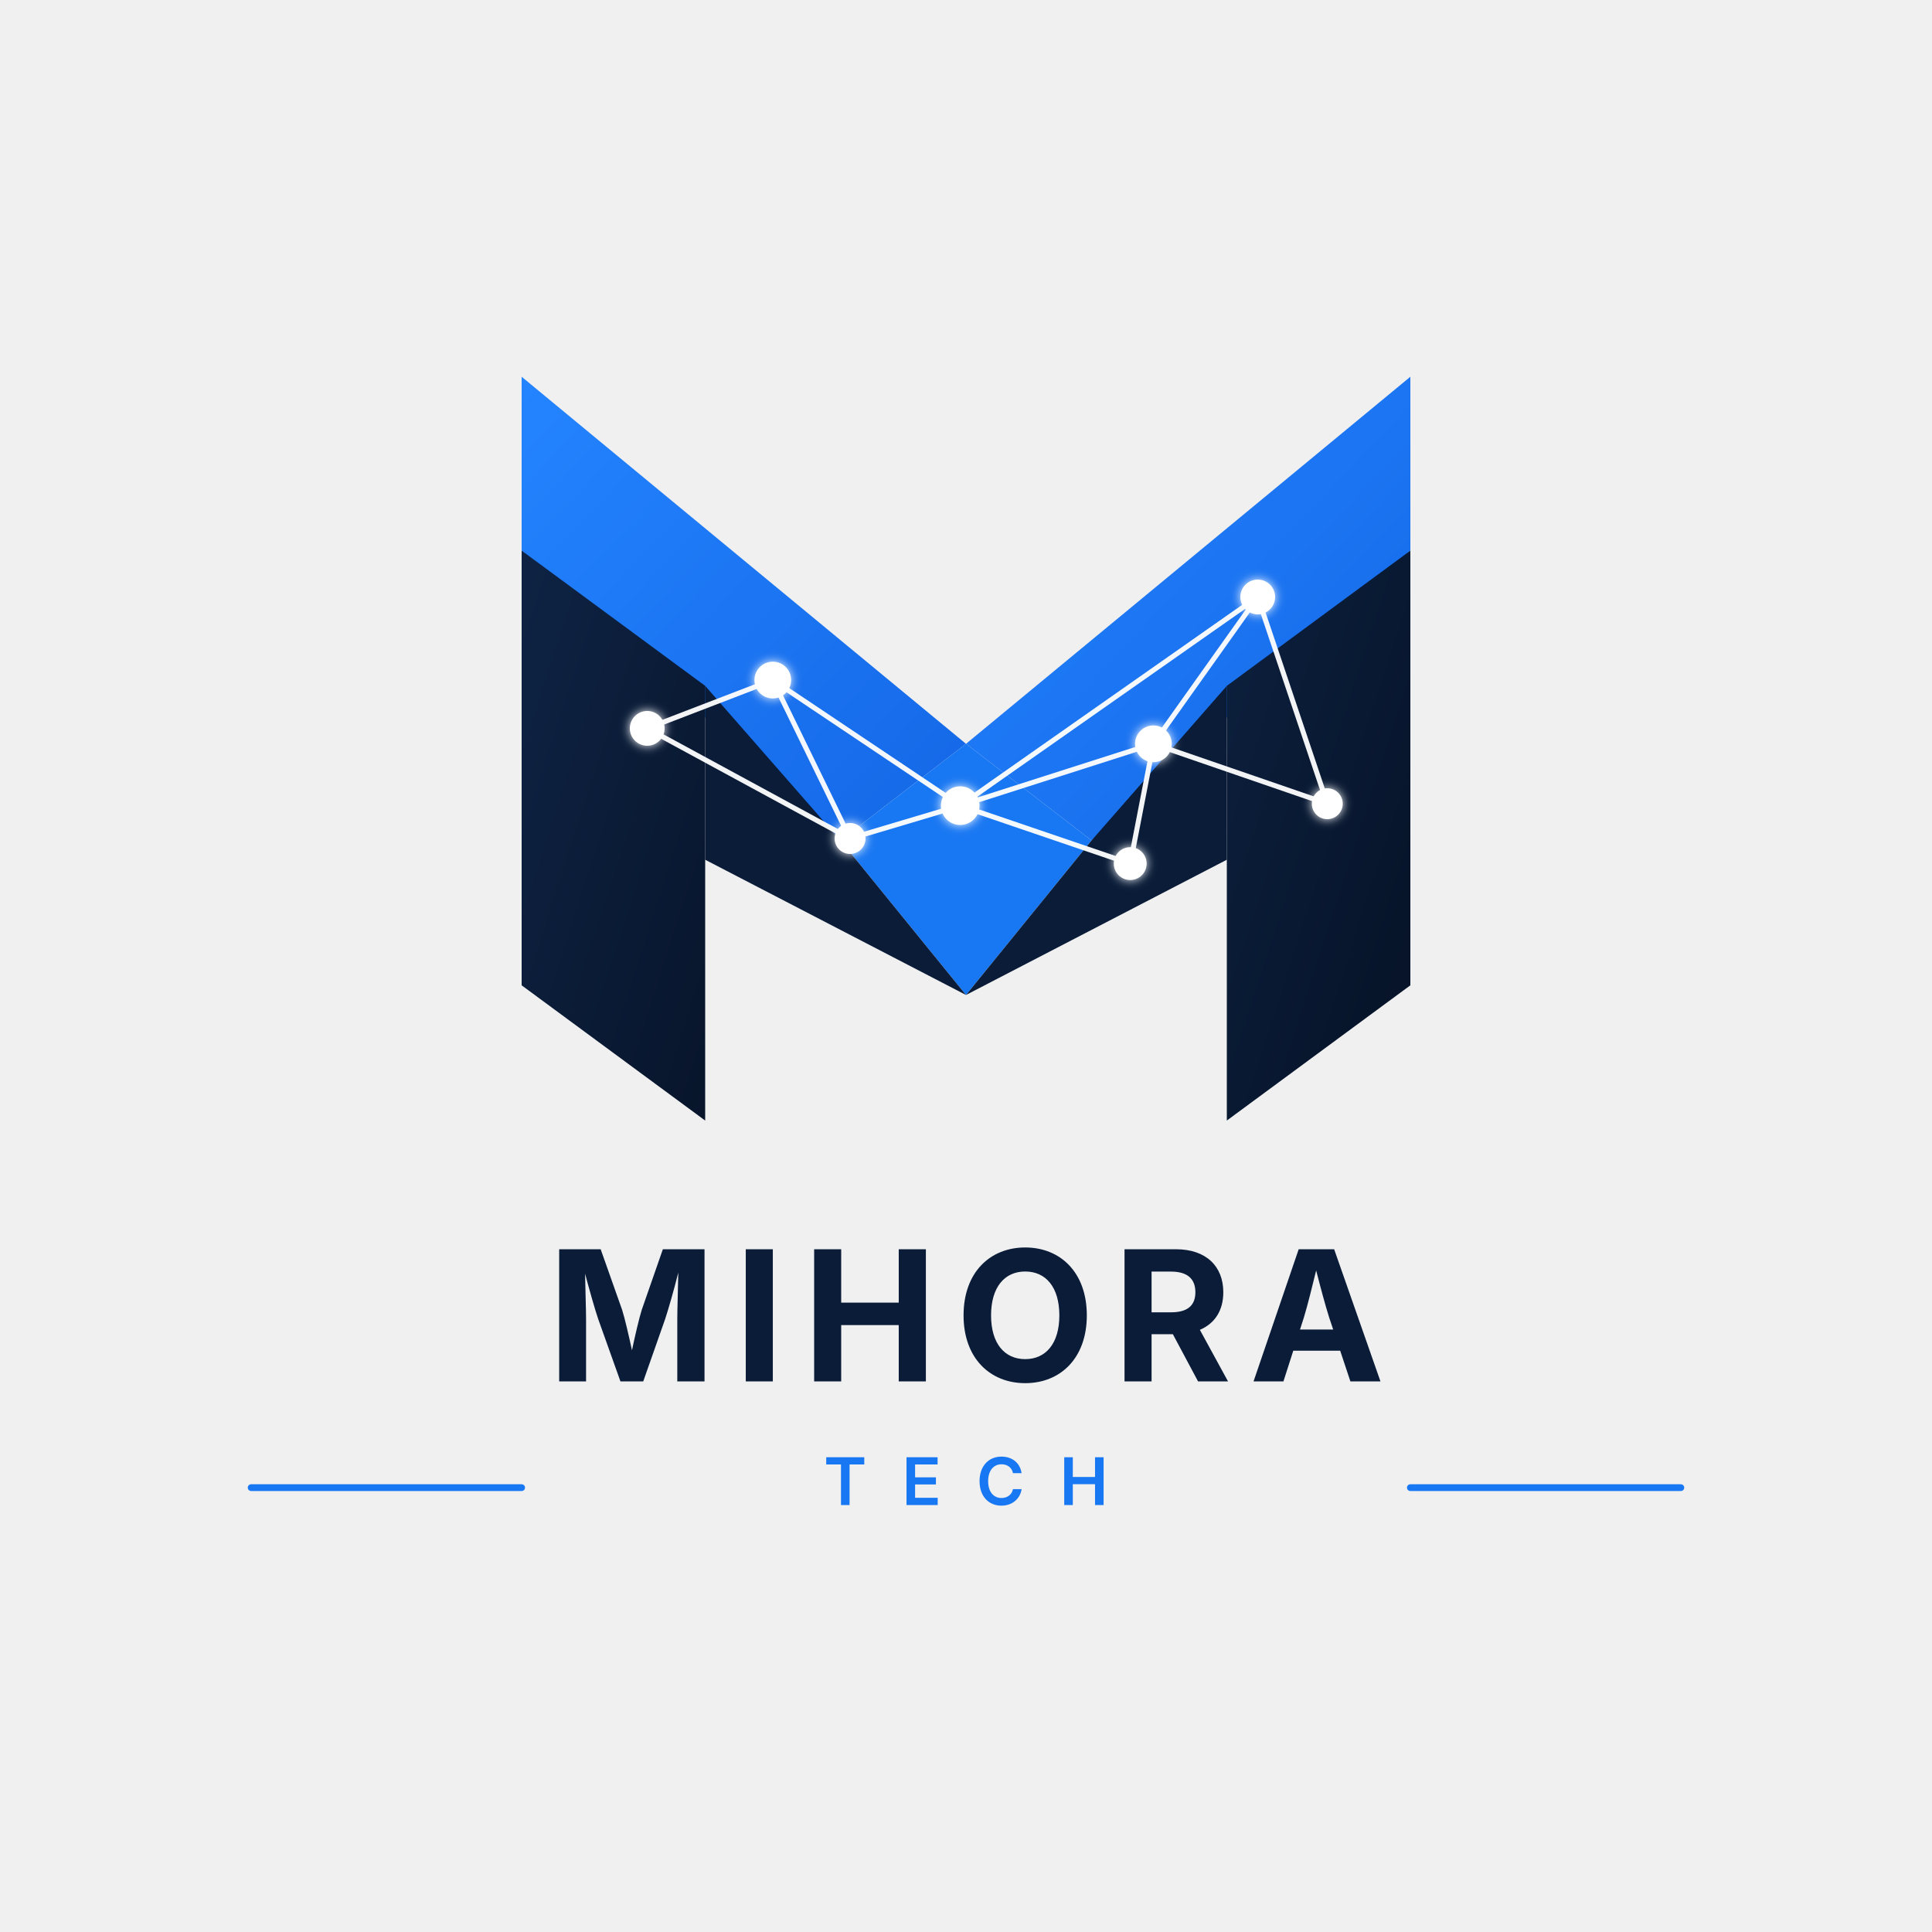
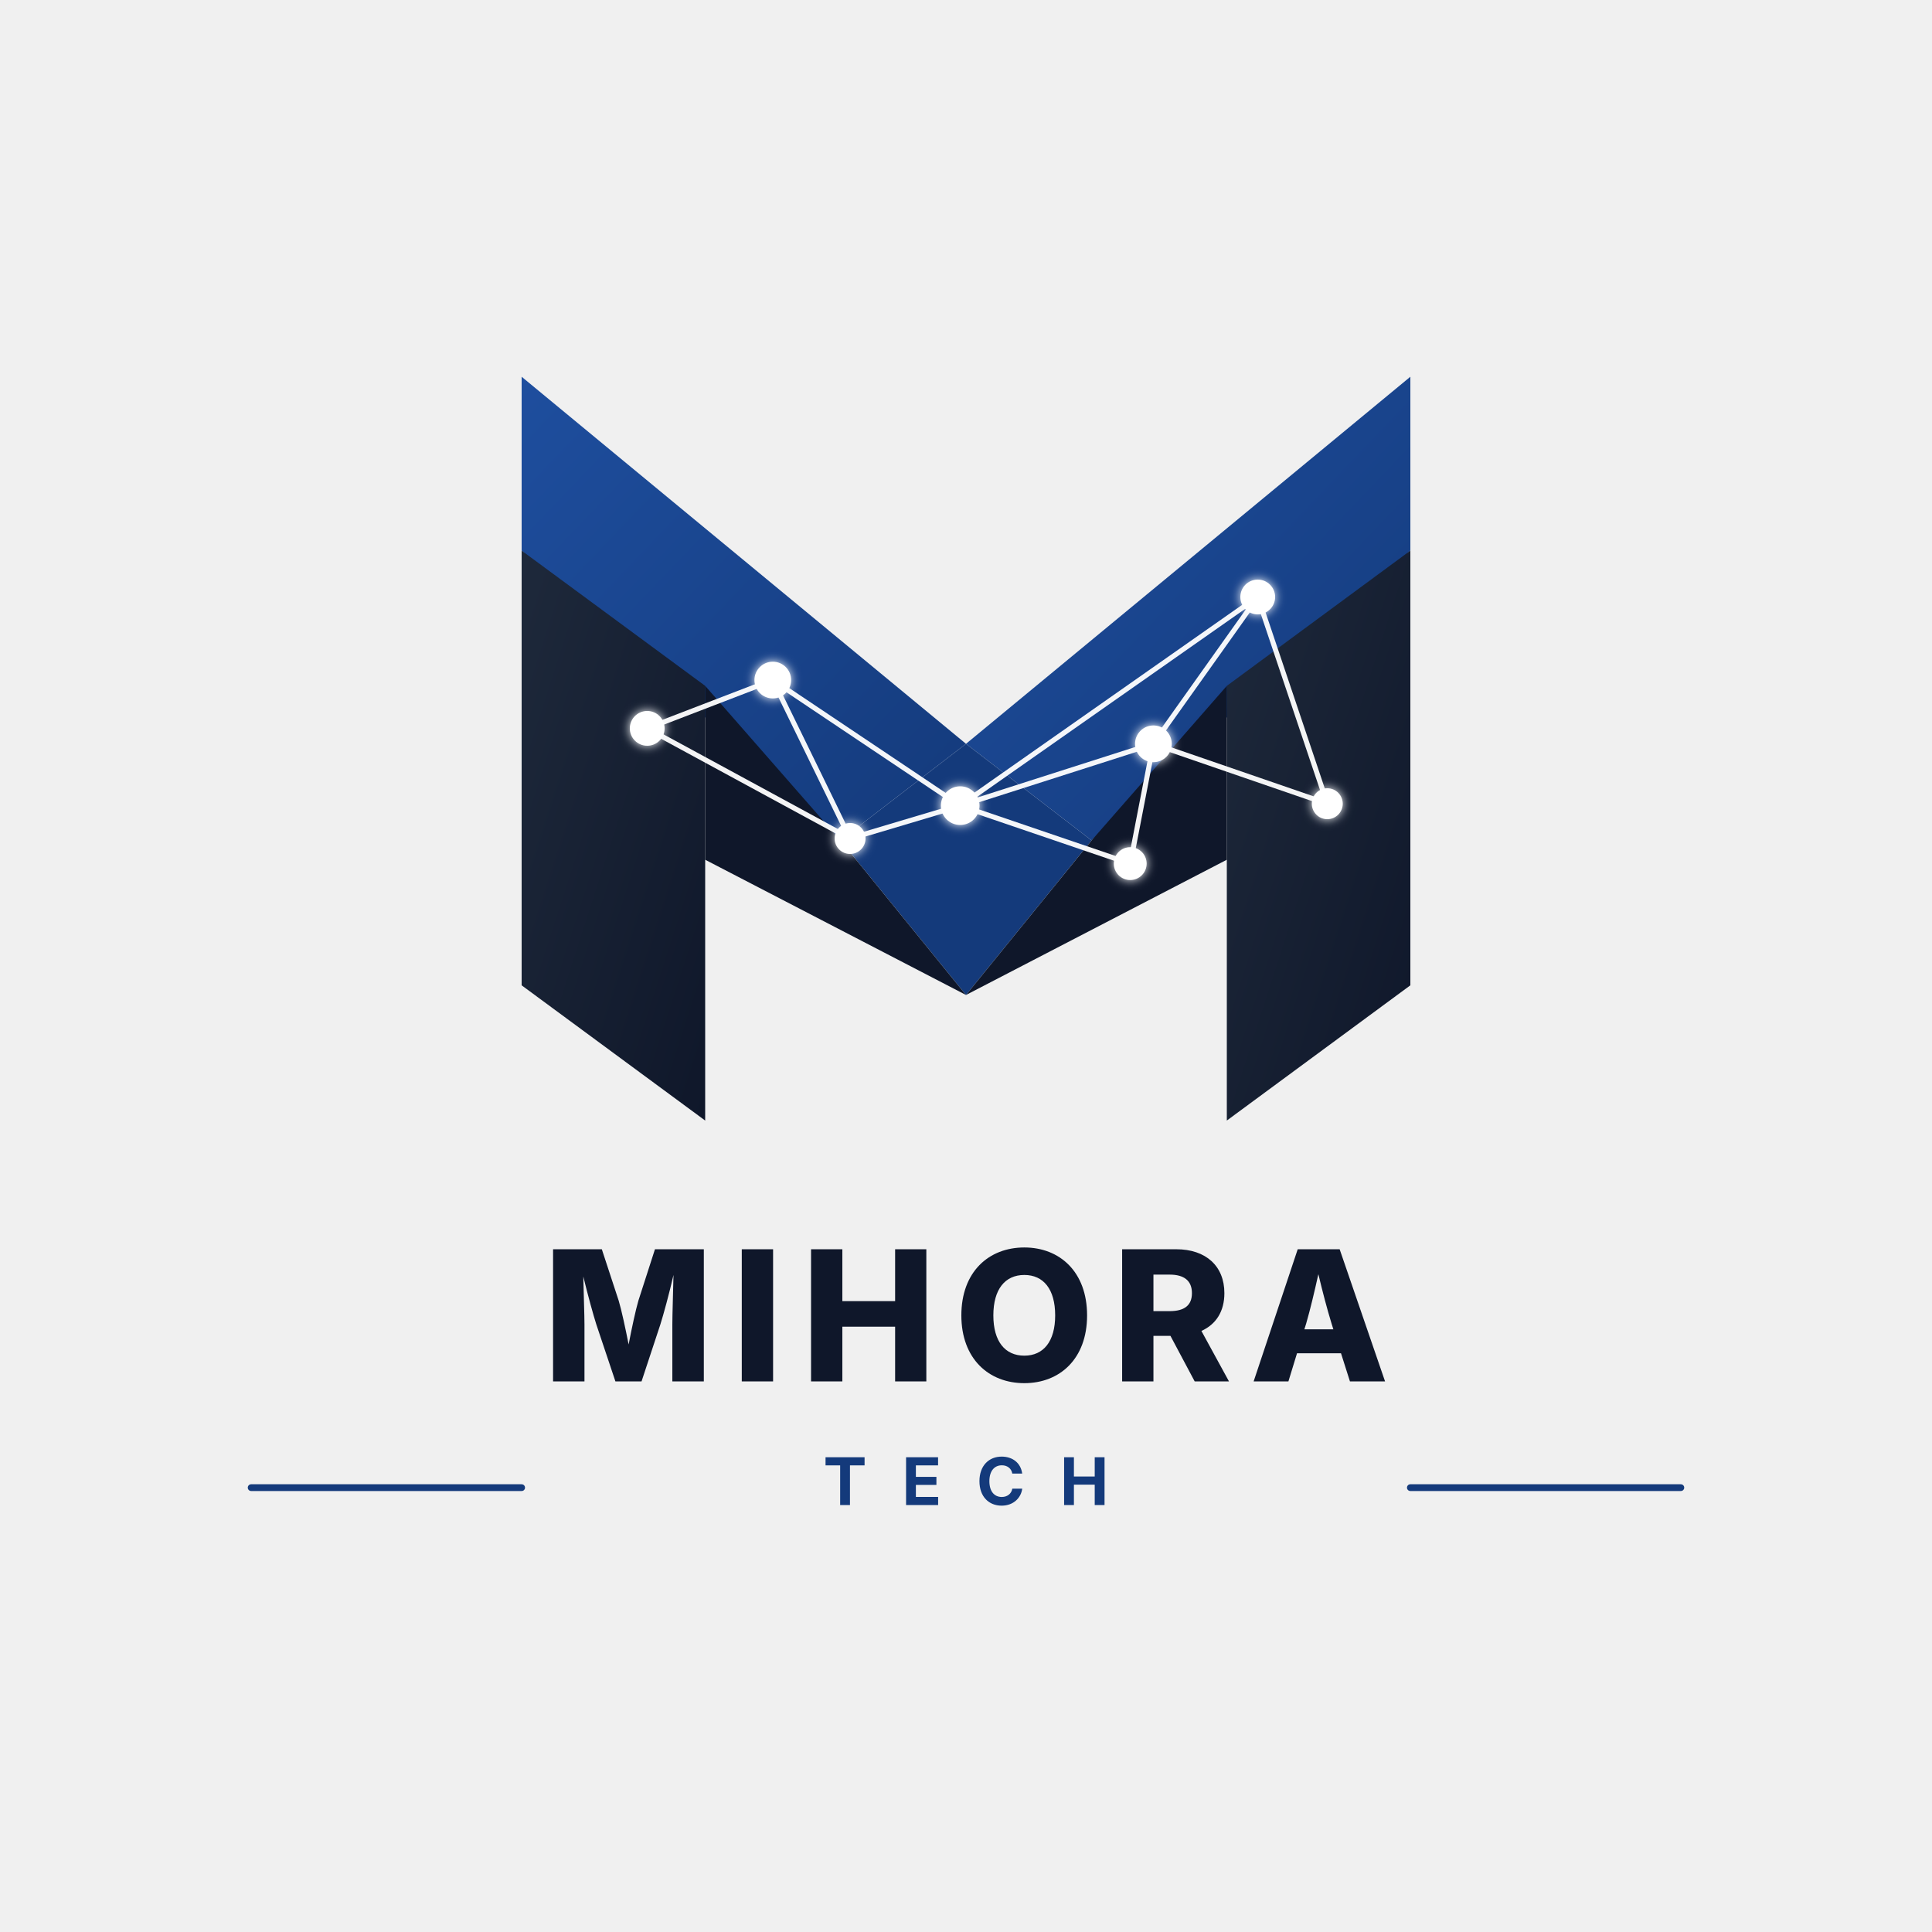
<svg xmlns="http://www.w3.org/2000/svg" viewBox="0 0 1000 1000" width="100%" height="100%">
  <defs>
    <filter id="softGlow" x="-20%" y="-20%" width="140%" height="140%">
      <feGaussianBlur stdDeviation="2.5" result="blur" />
      <feComposite in="SourceGraphic" in2="blur" operator="over" />
    </filter>
    <linearGradient id="electricBlue" x1="0%" y1="0%" x2="100%" y2="100%">
-       <stop offset="0%" stop-color="#2484FF" />
-       <stop offset="100%" stop-color="#1467E6" />
+       <stop offset="0%" stop-color="#1E4E9E" />
+       <stop offset="100%" stop-color="#143A7B" />
    </linearGradient>
    <linearGradient id="darkNavyLeft" x1="0%" y1="0%" x2="100%" y2="100%">
-       <stop offset="0%" stop-color="#0E2344" />
-       <stop offset="100%" stop-color="#08152B" />
+       <stop offset="0%" stop-color="#1E293B" />
+       <stop offset="100%" stop-color="#0F172A" />
    </linearGradient>
    <linearGradient id="darkNavyRight" x1="0%" y1="0%" x2="100%" y2="100%">
-       <stop offset="0%" stop-color="#0C203E" />
-       <stop offset="100%" stop-color="#061226" />
+       <stop offset="0%" stop-color="#1E293B" />
+       <stop offset="100%" stop-color="#0F172A" />
    </linearGradient>
  </defs>
  <g id="mihora-monogram">
    <polygon points="270,195 500,385 435,435 270,285" fill="url(#electricBlue)" />
    <polygon points="730,195 500,385 565,435 730,285" fill="url(#electricBlue)" />
-     <polygon points="500,385 435,435 500,515 565,435" fill="#1877F2" />
+     <polygon points="500,385 435,435 500,515 565,435" fill="#143A7B" />
    <polygon points="270,285 365,355 365,580 270,510" fill="url(#darkNavyLeft)" />
-     <polygon points="365,355 435,435 500,515 365,445" fill="#0A1C38" />
+     <polygon points="365,355 435,435 500,515 365,445" fill="#0F172A" />
    <polygon points="730,285 635,355 635,580 730,510" fill="url(#darkNavyRight)" />
-     <polygon points="635,355 565,435 500,515 635,445" fill="#0A1C38" />
+     <polygon points="635,355 565,435 500,515 635,445" fill="#0F172A" />
    <g stroke="#FFFFFF" stroke-width="2.6" stroke-linecap="round" stroke-linejoin="round" opacity="0.95">
      <line x1="335" y1="377" x2="400" y2="352" />
      <line x1="335" y1="377" x2="440" y2="434" />
      <line x1="400" y1="352" x2="440" y2="434" />
      <line x1="400" y1="352" x2="497" y2="417" />
      <line x1="440" y1="434" x2="497" y2="417" />
      <line x1="497" y1="417" x2="597" y2="385" />
      <line x1="497" y1="417" x2="651" y2="309" />
      <line x1="497" y1="417" x2="585" y2="447" />
      <line x1="585" y1="447" x2="597" y2="385" />
      <line x1="597" y1="385" x2="651" y2="309" />
      <line x1="597" y1="385" x2="687" y2="416" />
      <line x1="651" y1="309" x2="687" y2="416" />
    </g>
    <g fill="#FFFFFF" filter="url(#softGlow)">
      <circle cx="335" cy="377" r="9" />
      <circle cx="400" cy="352" r="9.5" />
      <circle cx="440" cy="434" r="8" />
      <circle cx="497" cy="417" r="10" />
      <circle cx="585" cy="447" r="8.5" />
      <circle cx="597" cy="385" r="9.5" />
      <circle cx="651" cy="309" r="9" />
      <circle cx="687" cy="416" r="8" />
    </g>
  </g>
  <g id="mihora-typography">
-     <text x="500" y="715" font-family="'Archivo', system-ui, -apple-system, sans-serif" font-size="94" font-weight="700" letter-spacing="9" fill="#0A1C38" text-anchor="middle">MIHORA</text>
-     <line x1="130" y1="770" x2="270" y2="770" stroke="#1877F2" stroke-width="3.5" stroke-linecap="round" />
-     <text x="500" y="779" font-family="'Plus Jakarta Sans', system-ui, -apple-system, sans-serif" font-size="34" font-weight="600" letter-spacing="18" fill="#1877F2" text-anchor="middle">TECH</text>
-     <line x1="730" y1="770" x2="870" y2="770" stroke="#1877F2" stroke-width="3.5" stroke-linecap="round" />
+     <text x="500" y="715" font-family="'Plus Jakarta Sans', system-ui, -apple-system, sans-serif" font-size="94" font-weight="800" letter-spacing="9" fill="#0F172A" text-anchor="middle">MIHORA</text>
+     <line x1="130" y1="770" x2="270" y2="770" stroke="#143A7B" stroke-width="3.5" stroke-linecap="round" />
+     <text x="500" y="779" font-family="'Plus Jakarta Sans', system-ui, -apple-system, sans-serif" font-size="34" font-weight="700" letter-spacing="18" fill="#143A7B" text-anchor="middle">TECH</text>
+     <line x1="730" y1="770" x2="870" y2="770" stroke="#143A7B" stroke-width="3.5" stroke-linecap="round" />
  </g>
</svg>
